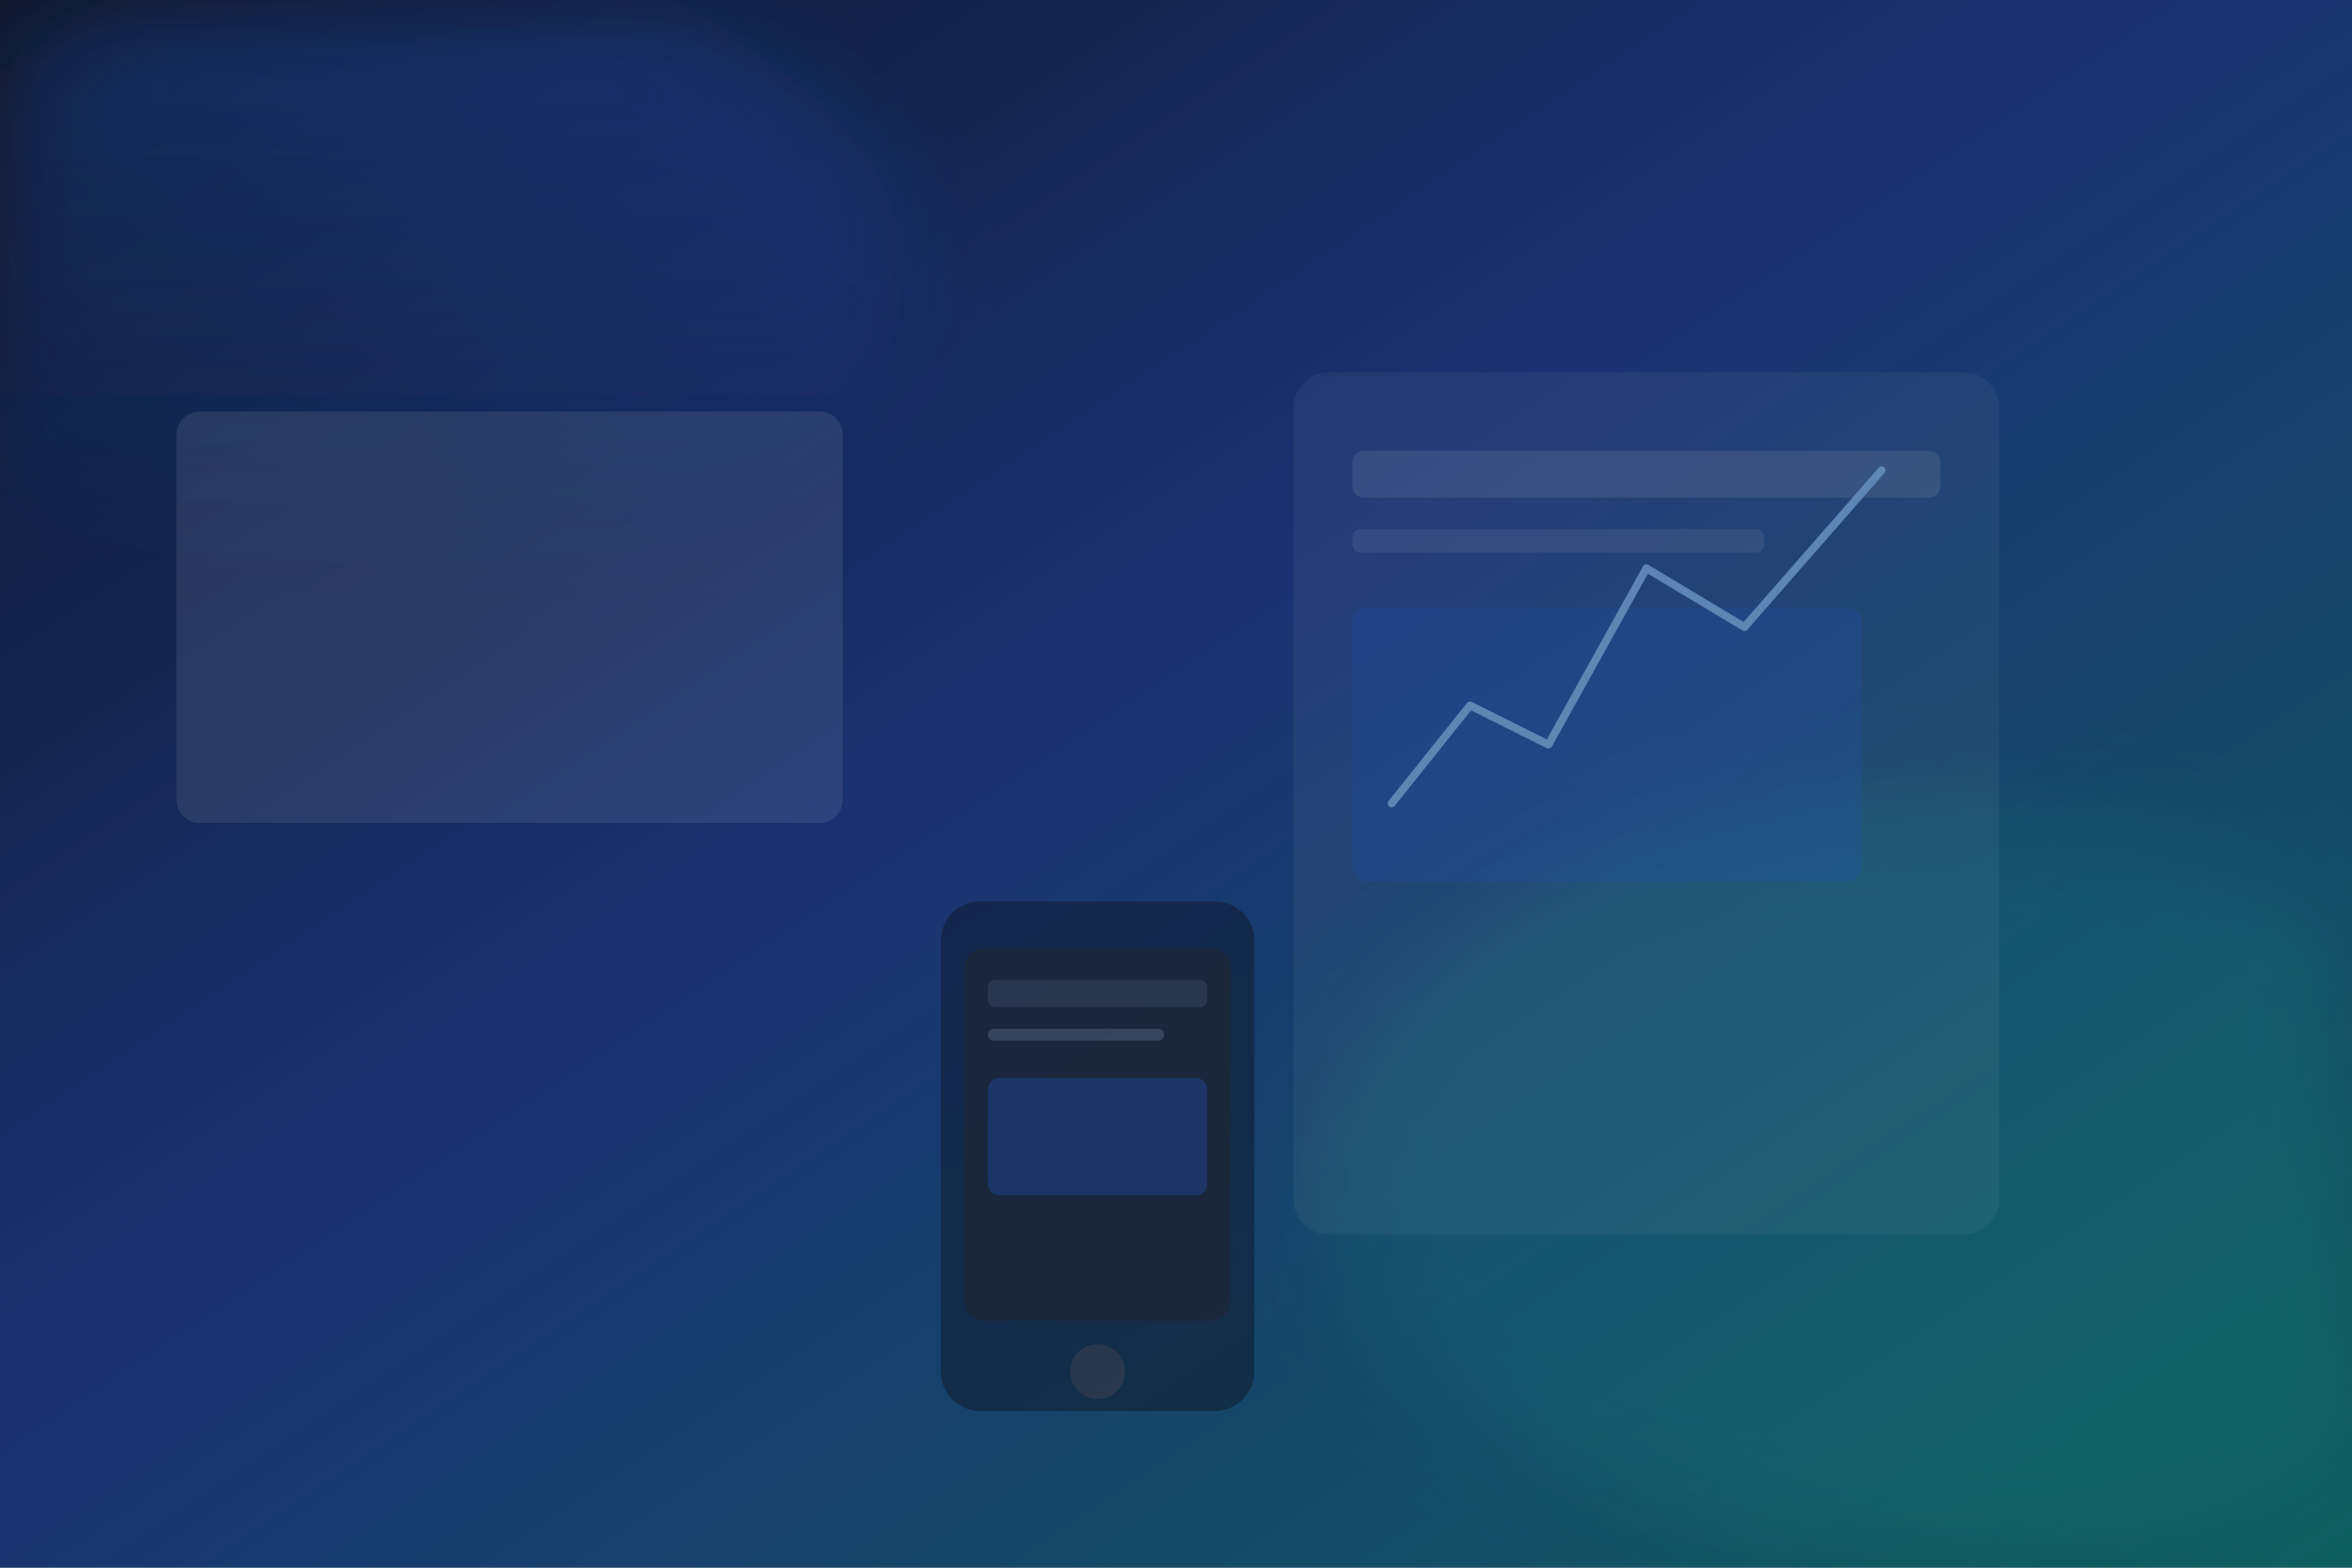
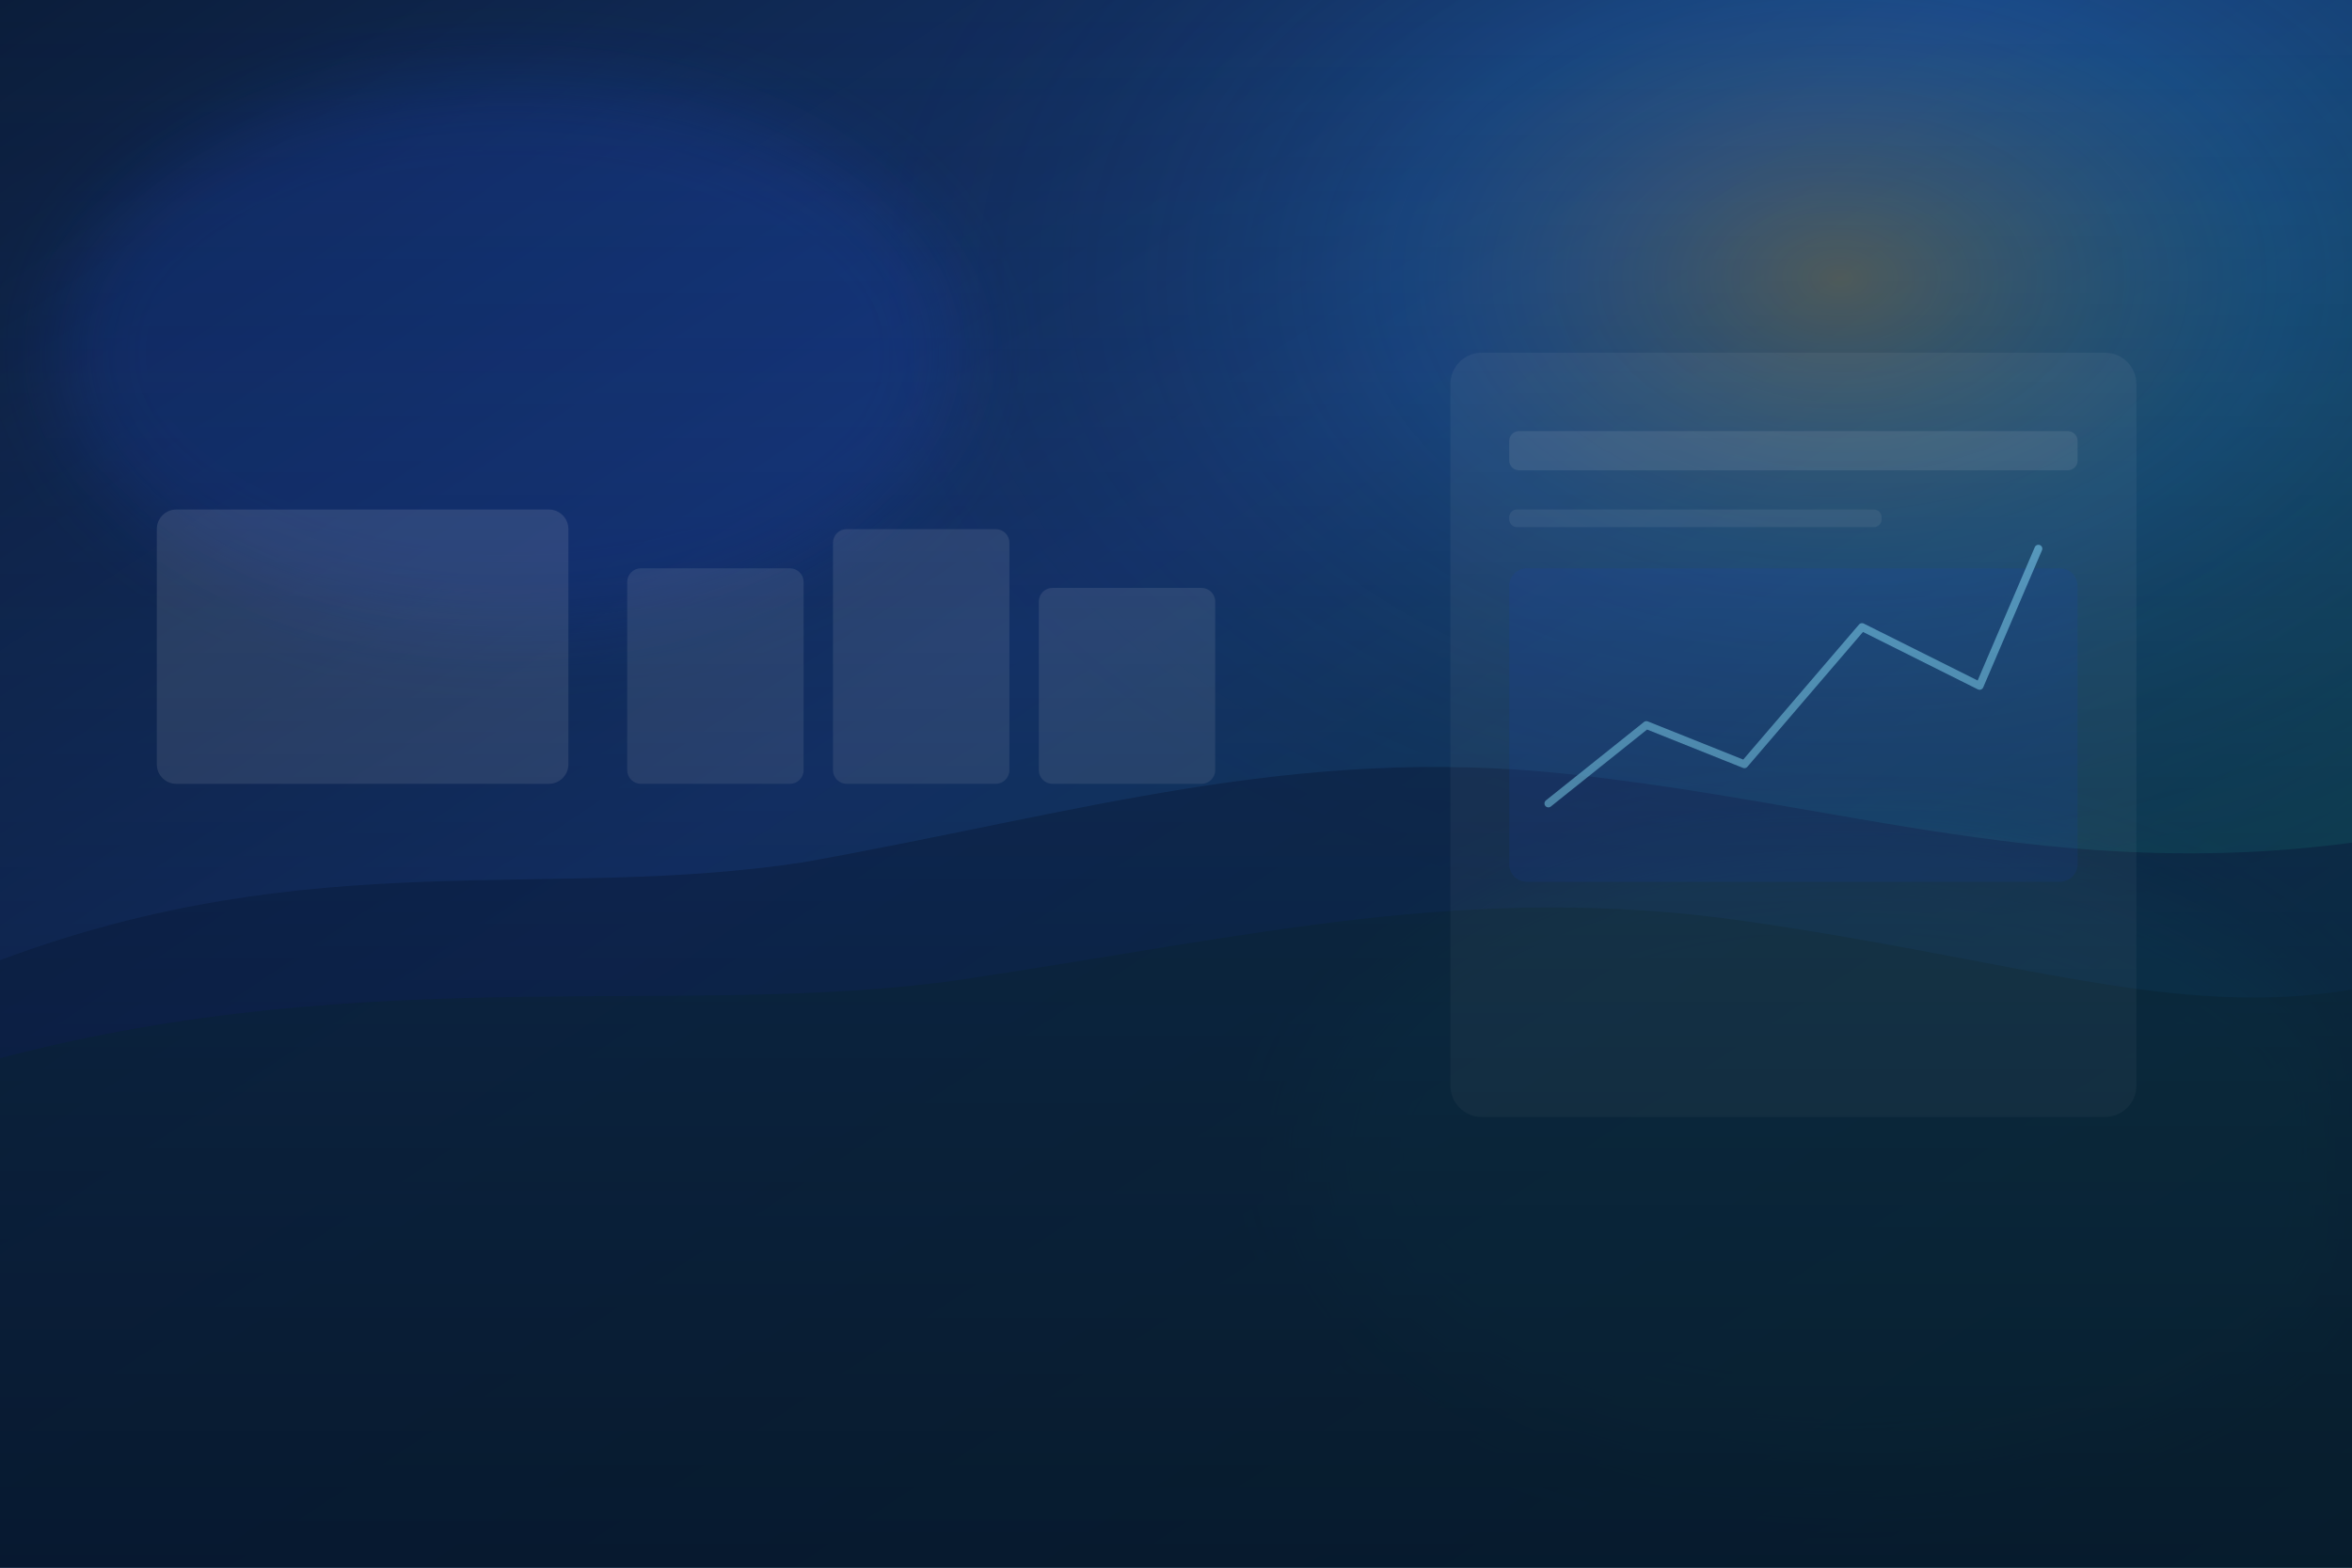
<svg xmlns="http://www.w3.org/2000/svg" width="2400" height="1600" viewBox="0 0 2400 1600" role="img" aria-label="">
  <defs>
    <linearGradient id="sky" x1="0%" y1="0%" x2="100%" y2="100%">
-       <stop offset="0%" stop-color="#0f172a" />
-       <stop offset="45%" stop-color="#1e3a8a" />
-       <stop offset="100%" stop-color="#0f766e" />
+       <stop offset="0%" stop-color="#0b1d3a" />
+       <stop offset="42%" stop-color="#163a7a" />
+       <stop offset="100%" stop-color="#0d5c56" />
    </linearGradient>
-     <linearGradient id="glow" x1="0%" y1="0%" x2="0%" y2="100%">
-       <stop offset="0%" stop-color="#2563eb" stop-opacity="0.35" />
-       <stop offset="100%" stop-color="#2563eb" stop-opacity="0" />
+     <linearGradient id="floor" x1="0%" y1="0%" x2="0%" y2="100%">
+       <stop offset="0%" stop-color="#0f172a" stop-opacity="0" />
+       <stop offset="100%" stop-color="#020617" stop-opacity="0.55" />
    </linearGradient>
-     <filter id="blur" x="-20%" y="-20%" width="140%" height="140%">
-       <feGaussianBlur stdDeviation="48" />
+     <radialGradient id="sun" cx="78%" cy="18%" r="42%">
+       <stop offset="0%" stop-color="#fbbf24" stop-opacity="0.28" />
+       <stop offset="45%" stop-color="#38bdf8" stop-opacity="0.12" />
+       <stop offset="100%" stop-color="#0f172a" stop-opacity="0" />
+     </radialGradient>
+     <filter id="soft" x="-30%" y="-30%" width="160%" height="160%">
+       <feGaussianBlur stdDeviation="40" />
    </filter>
  </defs>
  <rect width="2400" height="1600" fill="url(#sky)" />
-   <ellipse cx="400" cy="280" rx="520" ry="320" fill="url(#glow)" filter="url(#blur)" />
-   <ellipse cx="1950" cy="1200" rx="600" ry="380" fill="#14b8a6" opacity="0.18" filter="url(#blur)" />
-   <g opacity="0.12" fill="#fff">
-     <rect x="180" y="420" width="680" height="420" rx="24" />
-     <rect x="220" y="480" width="280" height="16" rx="8" />
-     <rect x="220" y="520" width="520" height="12" rx="6" />
-     <rect x="220" y="550" width="460" height="12" rx="6" />
-     <rect x="220" y="620" width="600" height="180" rx="12" />
+   <rect width="2400" height="1600" fill="url(#sun)" />
+   <ellipse cx="520" cy="360" rx="460" ry="280" fill="#1d4ed8" opacity="0.22" filter="url(#soft)" />
+   <ellipse cx="1880" cy="1180" rx="540" ry="320" fill="#14b8a6" opacity="0.2" filter="url(#soft)" />
+   <path d="M0 980 C320 860 560 920 820 880 C1100 830 1320 760 1600 790 C1880 820 2100 900 2400 860 L2400 1600 L0 1600 Z" fill="#0b2348" opacity="0.55" />
+   <path d="M0 1080 C380 980 700 1040 980 1000 C1280 955 1500 900 1780 940 C2060 980 2220 1040 2400 1010 L2400 1600 L0 1600 Z" fill="#0a2f3a" opacity="0.45" />
+   <g opacity="0.16" fill="#e2e8f0">
+     <rect x="160" y="520" width="420" height="280" rx="20" />
+     <rect x="200" y="560" width="200" height="14" rx="7" />
+     <rect x="200" y="600" width="340" height="10" rx="5" />
+     <rect x="200" y="630" width="300" height="10" rx="5" />
+     <rect x="200" y="680" width="340" height="80" rx="10" />
  </g>
-   <g opacity="0.85">
-     <rect x="1320" y="380" width="720" height="880" rx="36" fill="#f8fafc" opacity="0.08" />
-     <rect x="1380" y="460" width="600" height="48" rx="12" fill="#fff" opacity="0.15" />
-     <rect x="1380" y="540" width="420" height="24" rx="8" fill="#fff" opacity="0.12" />
-     <rect x="1380" y="620" width="520" height="280" rx="16" fill="#2563eb" opacity="0.25" />
-     <polyline points="1420,820 1500,720 1580,760 1680,580 1780,640 1920,480" fill="none" stroke="#93c5fd" stroke-width="8" stroke-linecap="round" stroke-linejoin="round" opacity="0.9" />
+   <g opacity="0.14" fill="#e2e8f0">
+     <rect x="640" y="580" width="180" height="220" rx="14" />
+     <rect x="850" y="540" width="180" height="260" rx="14" />
+     <rect x="1060" y="600" width="180" height="200" rx="14" />
  </g>
-   <g transform="translate(960 920)" opacity="0.92">
-     <rect x="0" y="0" width="320" height="520" rx="40" fill="#0f172a" opacity="0.55" />
-     <rect x="24" y="48" width="272" height="380" rx="20" fill="#1e293b" />
-     <rect x="48" y="80" width="224" height="28" rx="8" fill="#334155" />
-     <rect x="48" y="130" width="180" height="12" rx="6" fill="#475569" />
-     <rect x="48" y="180" width="224" height="120" rx="12" fill="#2563eb" opacity="0.35" />
-     <circle cx="160" cy="480" r="28" fill="#334155" />
+   <g opacity="0.9">
+     <rect x="1480" y="360" width="700" height="780" rx="32" fill="#f8fafc" opacity="0.07" />
+     <rect x="1540" y="440" width="580" height="40" rx="10" fill="#fff" opacity="0.12" />
+     <rect x="1540" y="520" width="380" height="18" rx="8" fill="#fff" opacity="0.1" />
+     <rect x="1540" y="580" width="580" height="320" rx="18" fill="#1b4fd8" opacity="0.18" />
+     <polyline points="1580,820 1680,740 1780,780 1900,640 2020,700 2080,560" fill="none" stroke="#7dd3fc" stroke-width="8" stroke-linecap="round" stroke-linejoin="round" opacity="0.85" />
  </g>
-   <rect width="2400" height="1600" fill="#0f172a" opacity="0.25" />
+   <rect width="2400" height="1600" fill="url(#floor)" />
</svg>
